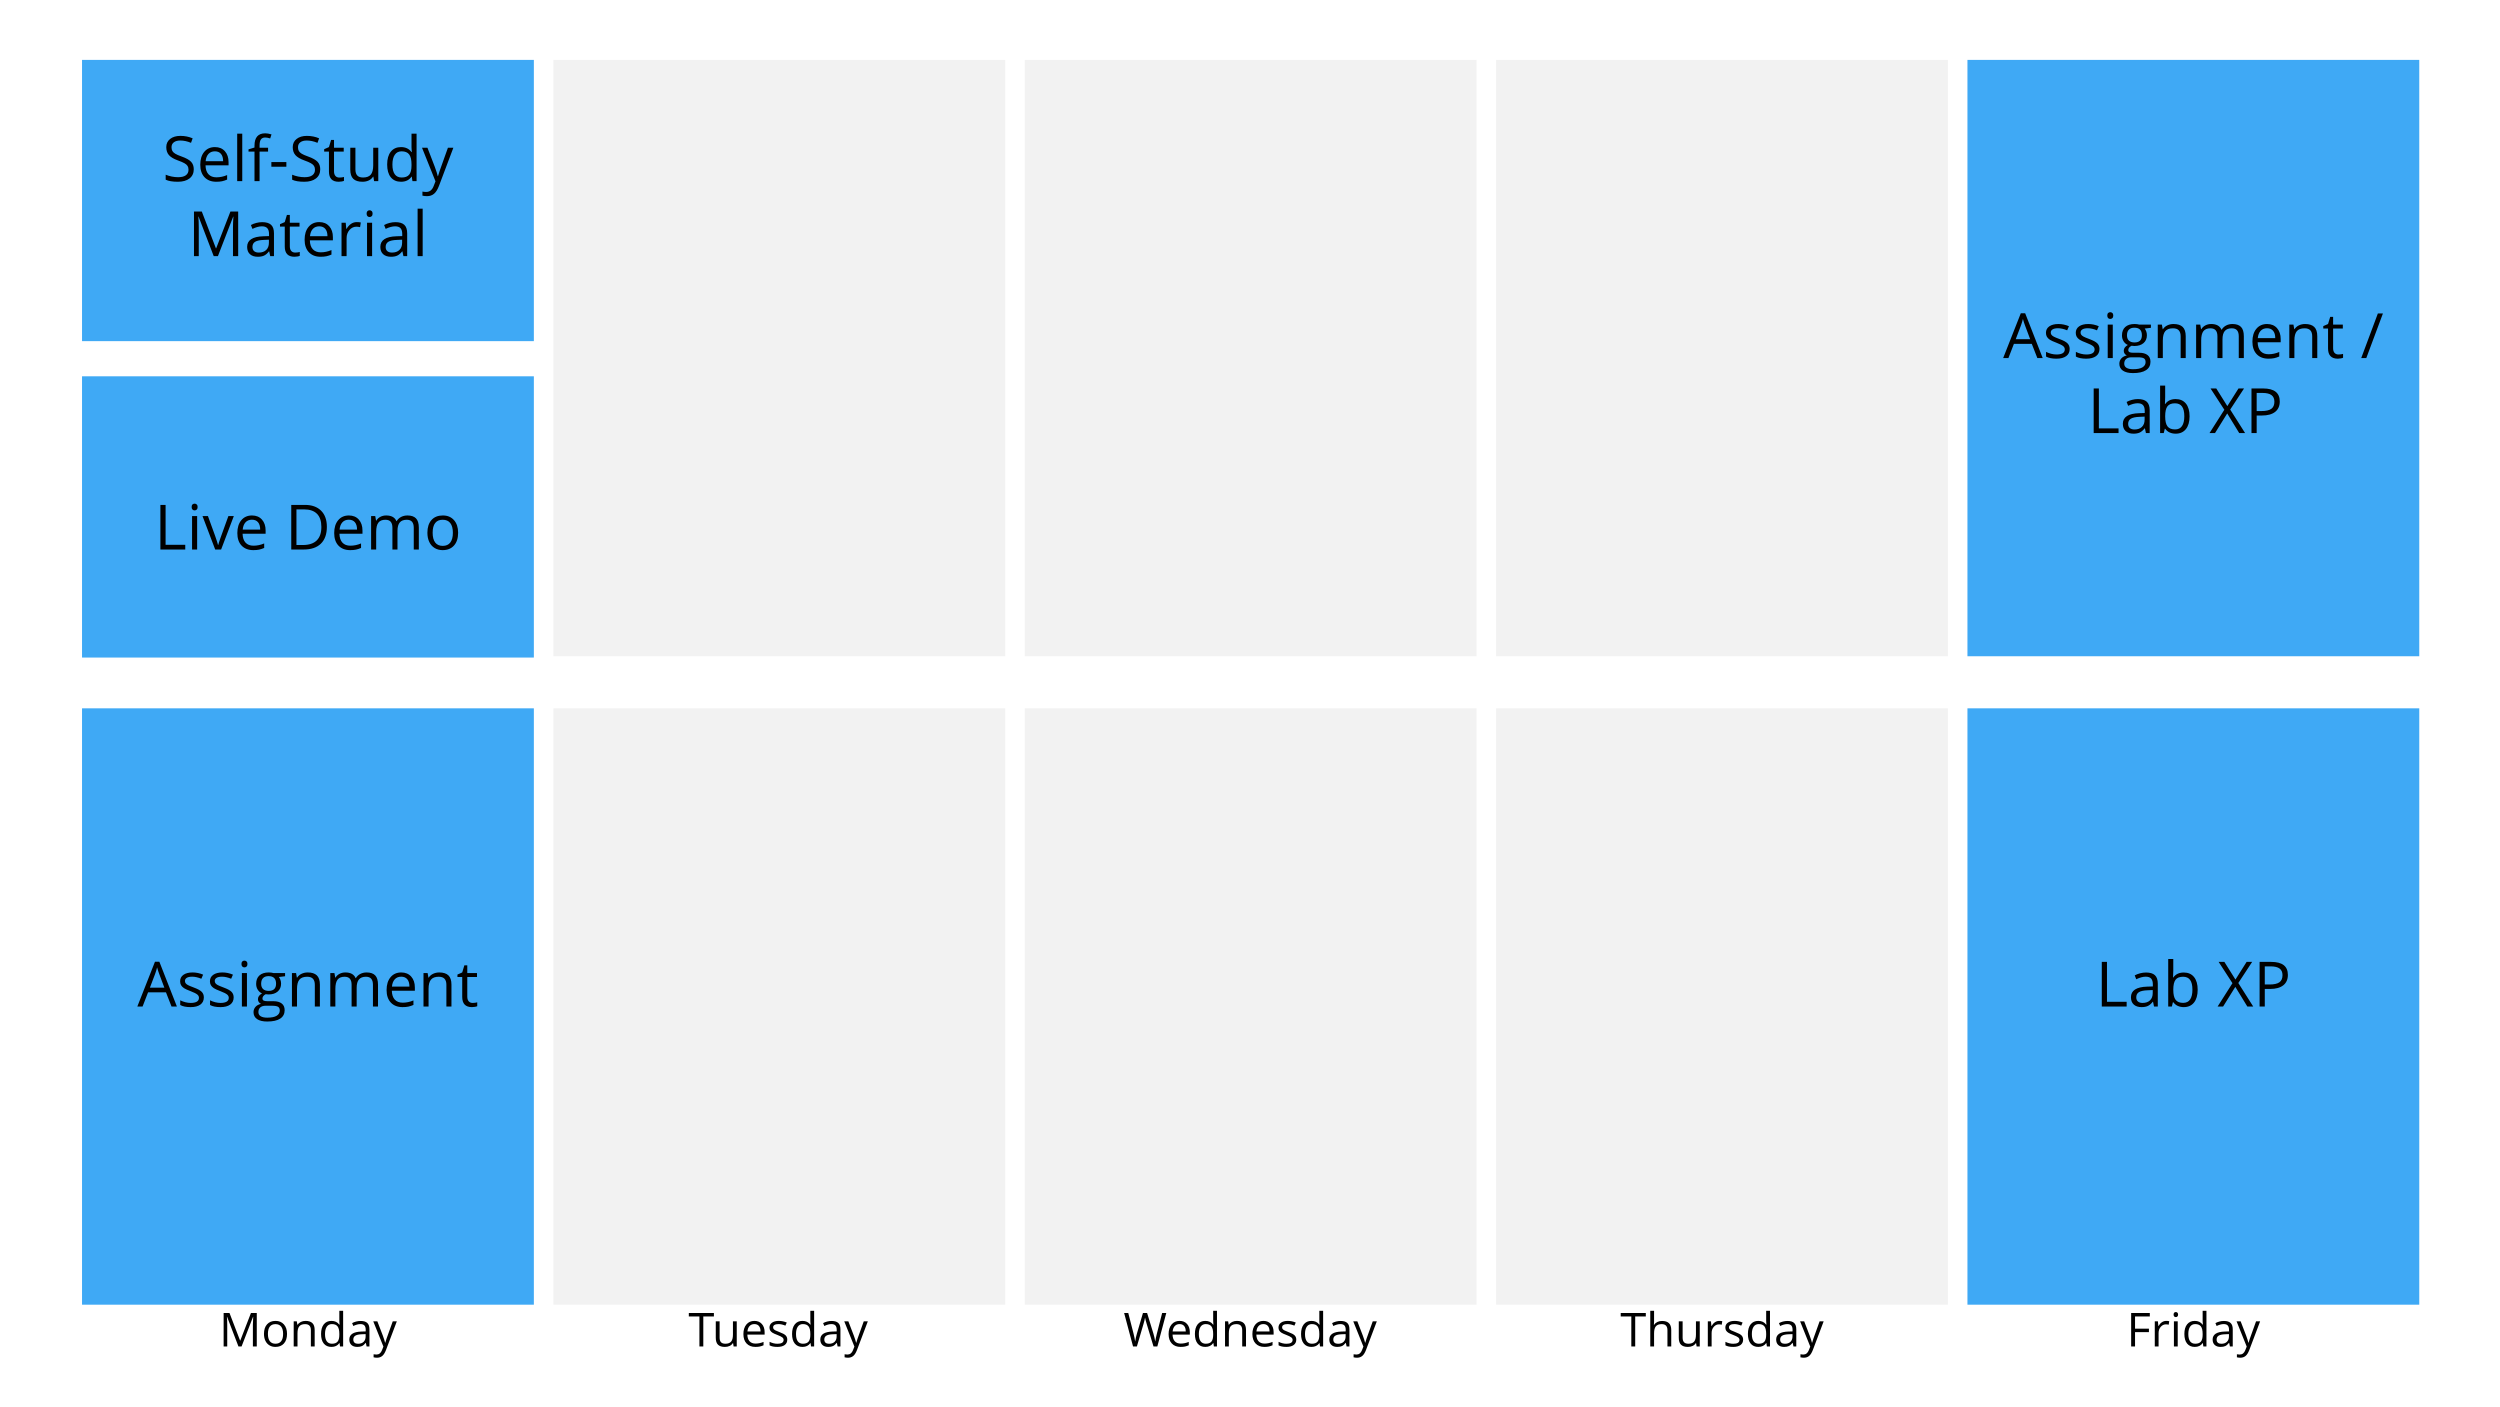
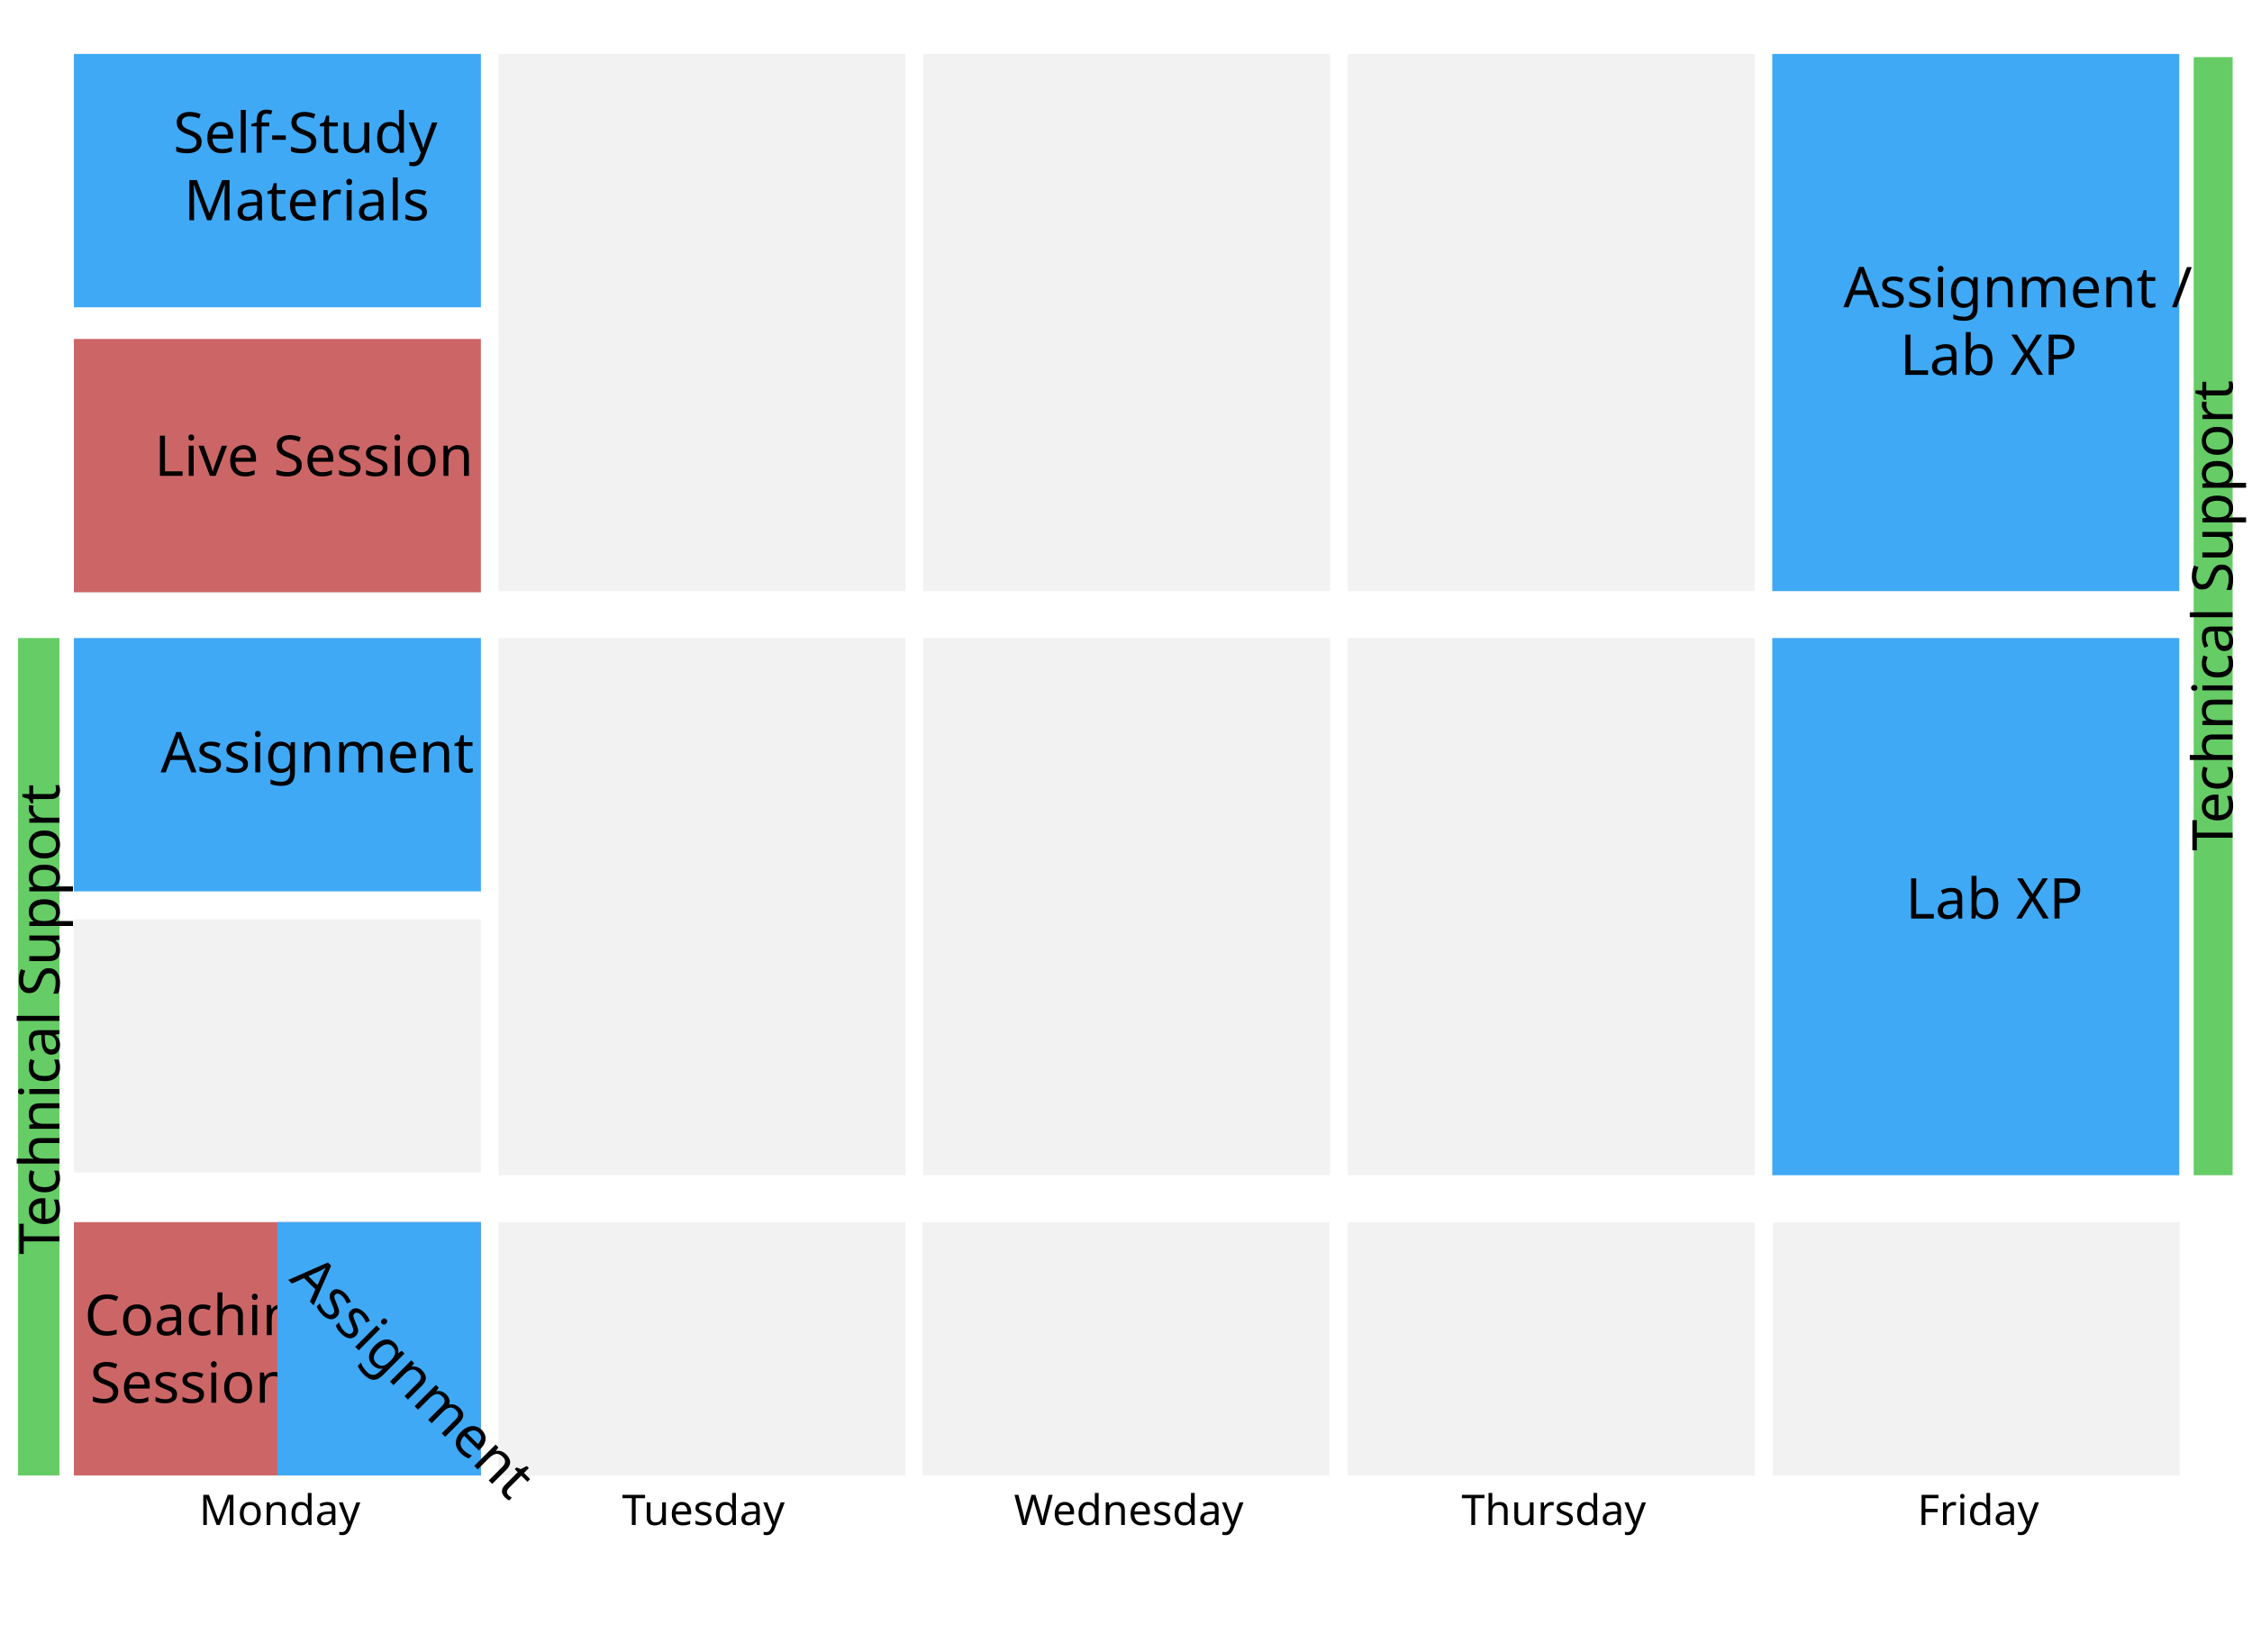
- <svg xmlns="http://www.w3.org/2000/svg" version="1.1" id="Layer_1" x="0px" y="0px" viewBox="0 0 1920 1080" style="enable-background:new 0 0 1920 1080;" xml:space="preserve">
+ <svg xmlns="http://www.w3.org/2000/svg" version="1.1" id="Layer_1" x="0px" y="0px" viewBox="0 0 1920 1408.5" style="enable-background:new 0 0 1920 1408.5;" xml:space="preserve">
  <style type="text/css">
	.st0{fill:#F2F2F2;}
	.st1{fill:#3FA9F5;}
- 	.st2{font-family:'Open Sans', 'sans serif';}
- 	.st3{font-size:36px;}
- 	.st4{font-size:48px;}
+ 	.st2{fill:#CC6666;}
+ 	.st3{font-family:'PTSans-NarrowBold';}
+ 	.st4{font-size:36px;}
	.st5{enable-background:new    ;}
+ 	.st6{font-size:48px;}
+ 	.st7{fill:#66CC66;}
</style>
  <g>
    <rect x="425" y="46" class="st0" width="347" height="458" />
  </g>
  <g>
    <rect x="425" y="544" class="st0" width="347" height="458" />
  </g>
  <g>
    <rect x="1149" y="46" class="st0" width="347" height="458" />
  </g>
  <g>
    <rect x="1149" y="544" class="st0" width="347" height="458" />
  </g>
  <g>
    <rect x="787" y="46" class="st0" width="347" height="458" />
  </g>
  <g>
    <rect x="787" y="544" class="st0" width="347" height="458" />
  </g>
  <g>
-     <rect x="63" y="544" class="st1" width="347" height="458" />
-   </g>
-   <g>
    <rect x="1511" y="46" class="st1" width="347" height="458" />
  </g>
  <g>
    <rect x="1511" y="544" class="st1" width="347" height="458" />
  </g>
  <g>
-     <rect x="63" y="289" class="st1" width="347" height="216" />
+     <rect x="63" y="289" class="st2" width="347" height="216" />
  </g>
  <g>
    <rect x="63" y="46" class="st1" width="347" height="216" />
  </g>
-   <text transform="matrix(1 0 0 1 168.2175 1034.072)" class="st2 st3">Monday</text>
-   <text transform="matrix(1 0 0 1 528.6973 1034.073)" class="st2 st3">Tuesday</text>
-   <text transform="matrix(1 0 0 1 862.8624 1034.071)" class="st2 st3">Wednesday</text>
-   <text transform="matrix(1 0 0 1 1244.4 1034.072)" class="st2 st3">Thursday</text>
-   <text transform="matrix(1 0 0 1 1633.198 1034.072)" class="st2 st3">Friday</text>
-   <text transform="matrix(1 0 0 1 105.4726 772.9999)" class="st2 st4">Assignment</text>
-   <text transform="matrix(1 0 0 1 1538.426 274.9995)" class="st5">
-     <tspan x="0" y="0" class="st2 st4">Assignment /</tspan>
-     <tspan x="64.8" y="57.6" class="st2 st4">Lab XP </tspan>
+   <text transform="matrix(1 0 0 1 169.8378 1300.225)" class="st3 st4">Monday</text>
+   <text transform="matrix(1 0 0 1 530.3176 1300.226)" class="st3 st4">Tuesday</text>
+   <text transform="matrix(1 0 0 1 864.4828 1300.224)" class="st3 st4">Wednesday</text>
+   <text transform="matrix(1 0 0 1 1246.021 1300.224)" class="st3 st4">Thursday</text>
+   <text transform="matrix(1 0 0 1 1634.819 1300.225)" class="st3 st4">Friday</text>
+   <text transform="matrix(1 0 0 1 1571.63 262)" class="st5">
+     <tspan x="0" y="0" class="st3 st6">Assignment /</tspan>
+     <tspan x="48.2" y="57.6" class="st3 st6">Lab XP </tspan>
  </text>
-   <text transform="matrix(1 0 0 1 1609.454 773)" class="st2 st4">Lab XP</text>
-   <text transform="matrix(1 0 0 1 124.7614 139.1224)" class="st5">
-     <tspan x="0" y="0" class="st2 st4">Self-Study</tspan>
-     <tspan x="19.5" y="57.6" class="st2 st4">Material</tspan>
+   <text transform="matrix(1 0 0 1 1624.742 783.1757)" class="st3 st6">Lab XP</text>
+   <text transform="matrix(1 0 0 1 147.7975 130.1935)" class="st5">
+     <tspan x="0" y="0" class="st3 st6">Self-Study</tspan>
+     <tspan x="9" y="57.6" class="st3 st6">Materials</tspan>
  </text>
-   <text transform="matrix(1 0 0 1 118.4684 422.0319)" class="st2 st4">Live Demo</text>
+   <text transform="matrix(1 0 0 1 131.6941 405.7332)" class="st3 st6">Live Session</text>
+   <g>
+     <rect x="63" y="544" class="st1" width="347" height="216" />
+   </g>
+   <g>
+     <rect x="63" y="1042" class="st2" width="347" height="216" />
+   </g>
+   <g>
+     <rect x="425" y="1042" class="st0" width="347" height="216" />
+   </g>
+   <g>
+     <rect x="786.5" y="1042" class="st0" width="347" height="216" />
+   </g>
+   <g>
+     <rect x="1149" y="1042" class="st0" width="347" height="216" />
+   </g>
+   <g>
+     <rect x="1511.5" y="1042" class="st0" width="347" height="216" />
+   </g>
+   <g>
+     <rect x="63" y="783.8" class="st0" width="347" height="216" />
+   </g>
+   <text transform="matrix(1 0 0 1 136.9263 658.5266)" class="st3 st6">Assignment</text>
+   <text transform="matrix(1 0 0 1 71.9816 1138.354)" class="st5">
+     <tspan x="0" y="0" class="st3 st6">Coaching</tspan>
+     <tspan x="4.7" y="57.6" class="st3 st6">Sessions</tspan>
+   </text>
+   <g>
+     <rect x="236.5" y="1042" class="st1" width="173.5" height="216" />
+   </g>
+   <text transform="matrix(0.7071 0.7071 -0.7071 0.7071 245.7543 1091.273)" class="st3 st6">Assignment</text>
+   <rect x="15.4" y="544" class="st7" width="35.3" height="714" />
+   <text transform="matrix(1.633974e-07 -1 1 1.633974e-07 50.7252 1069.585)" class="st3 st6">Technical Support</text>
+   <rect x="1870.3" y="48.7" class="st7" width="33.2" height="953.3" />
+   <text transform="matrix(1.633974e-07 -1 1 1.633974e-07 1903.444 725.4438)" class="st3 st6">Technical Support</text>
</svg>
